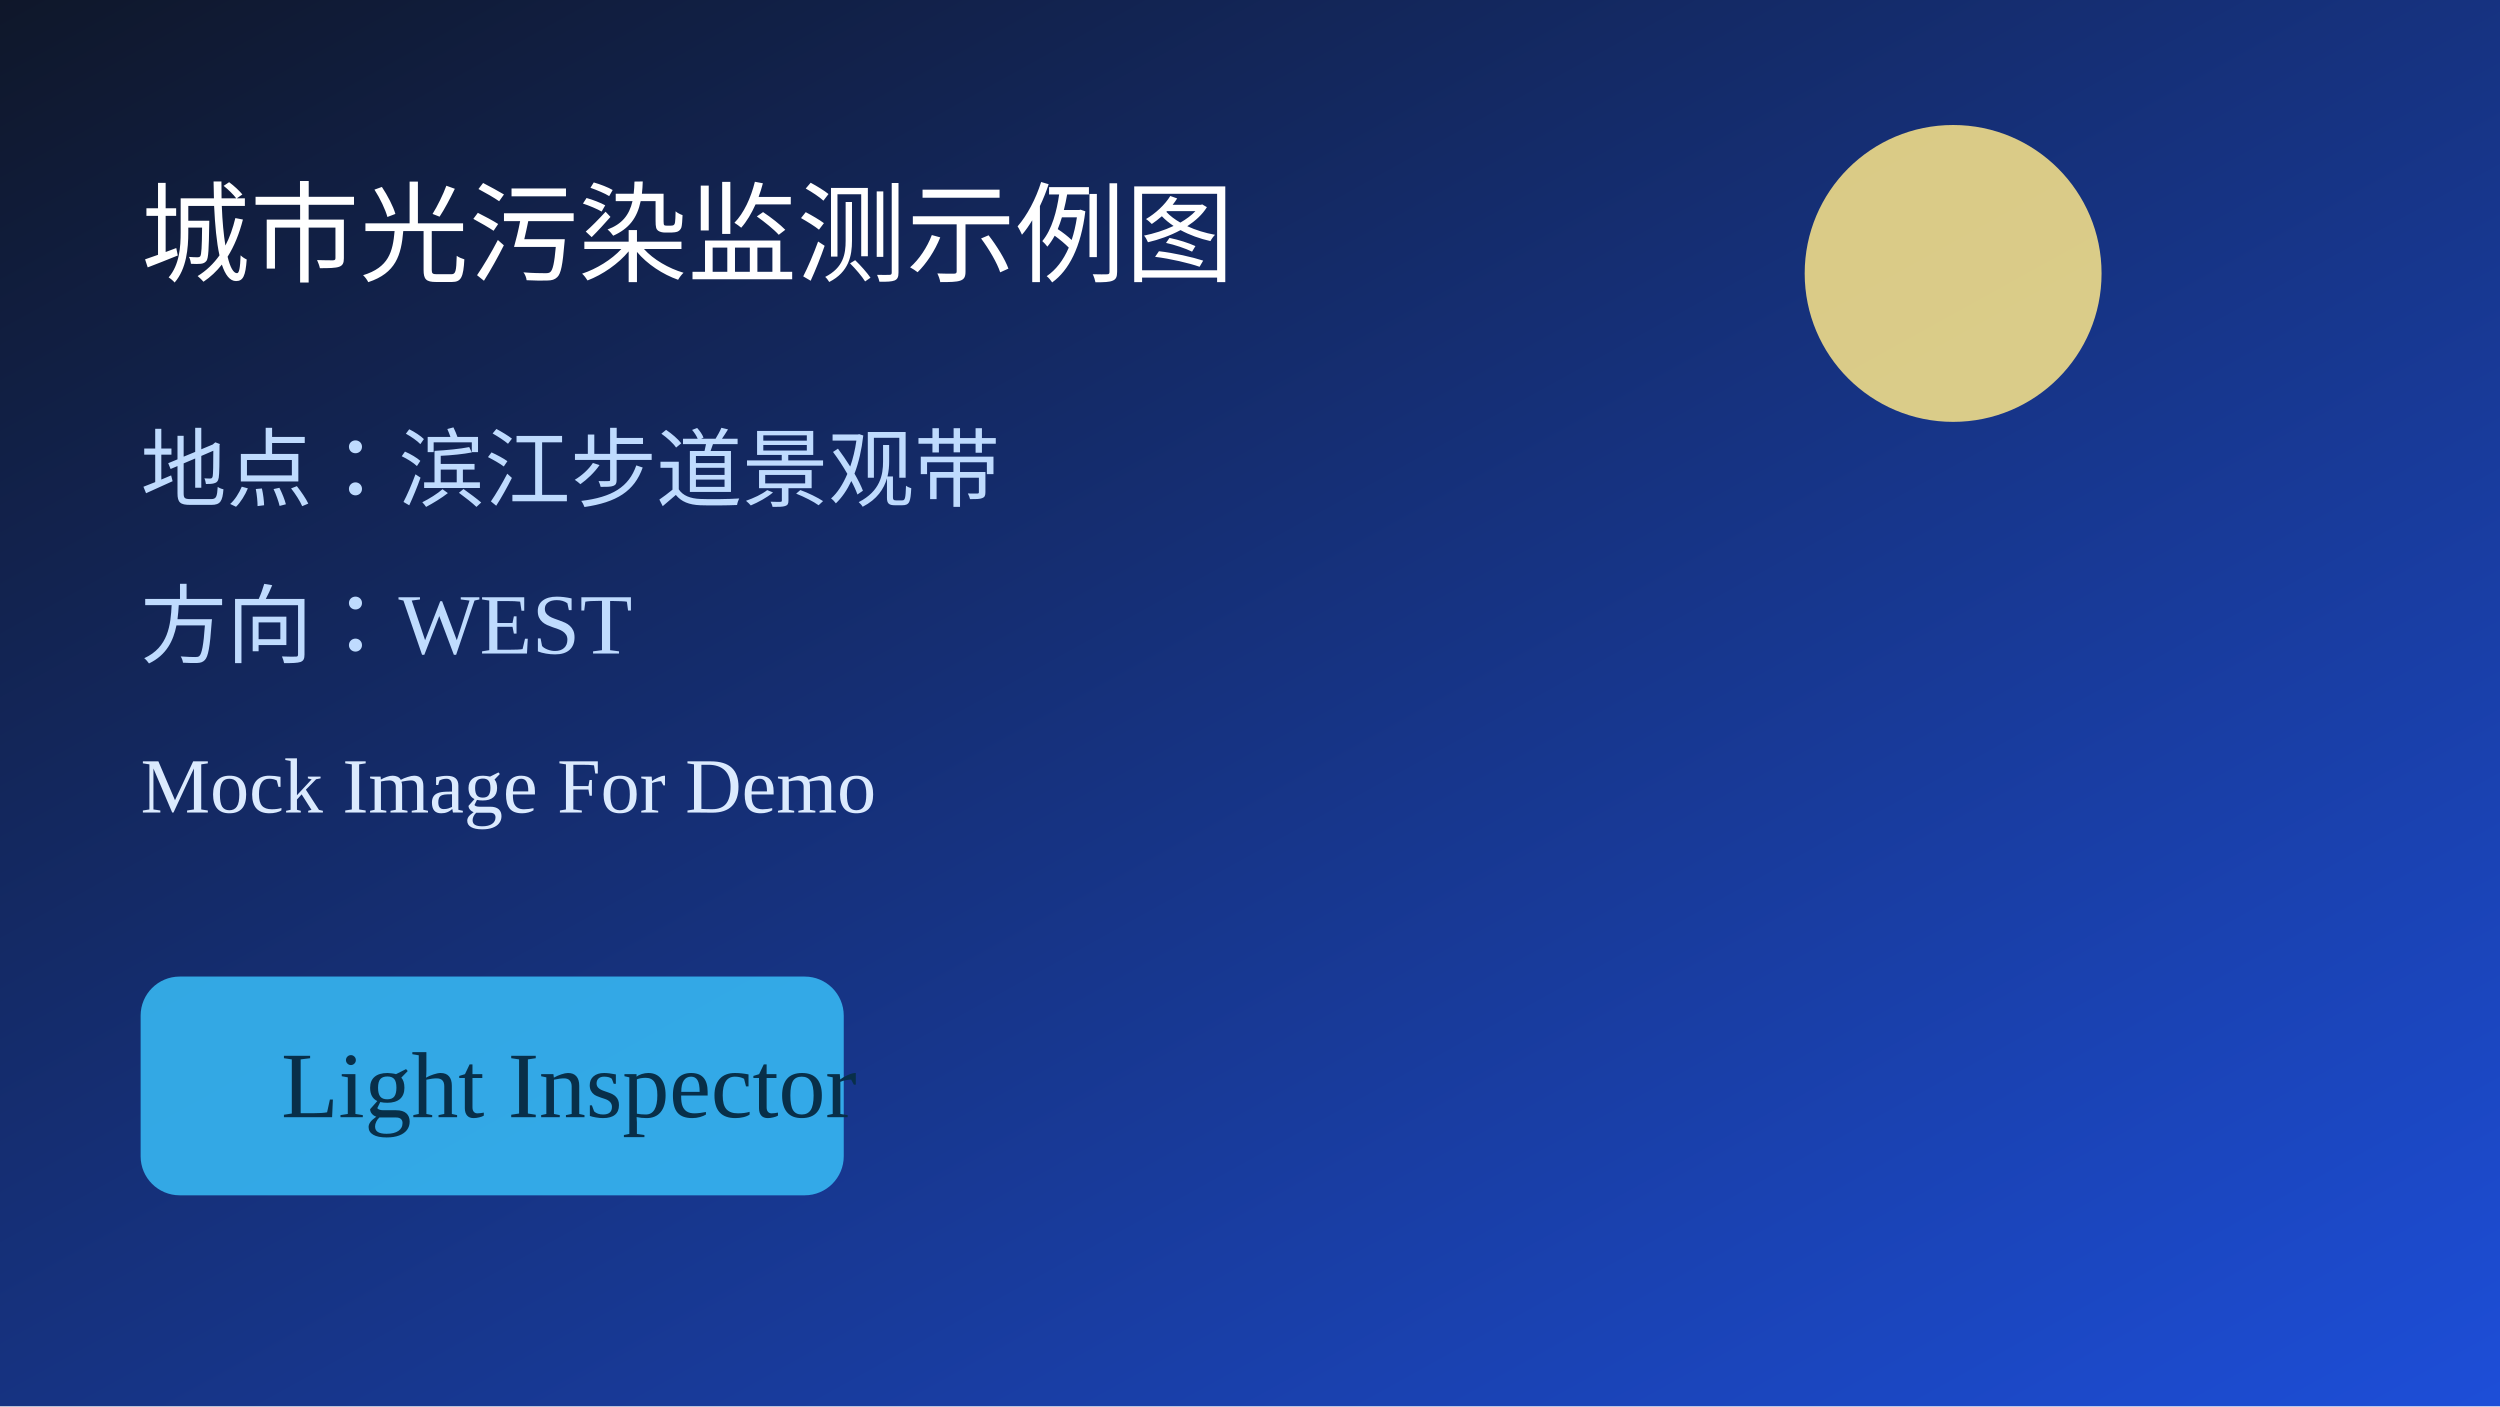
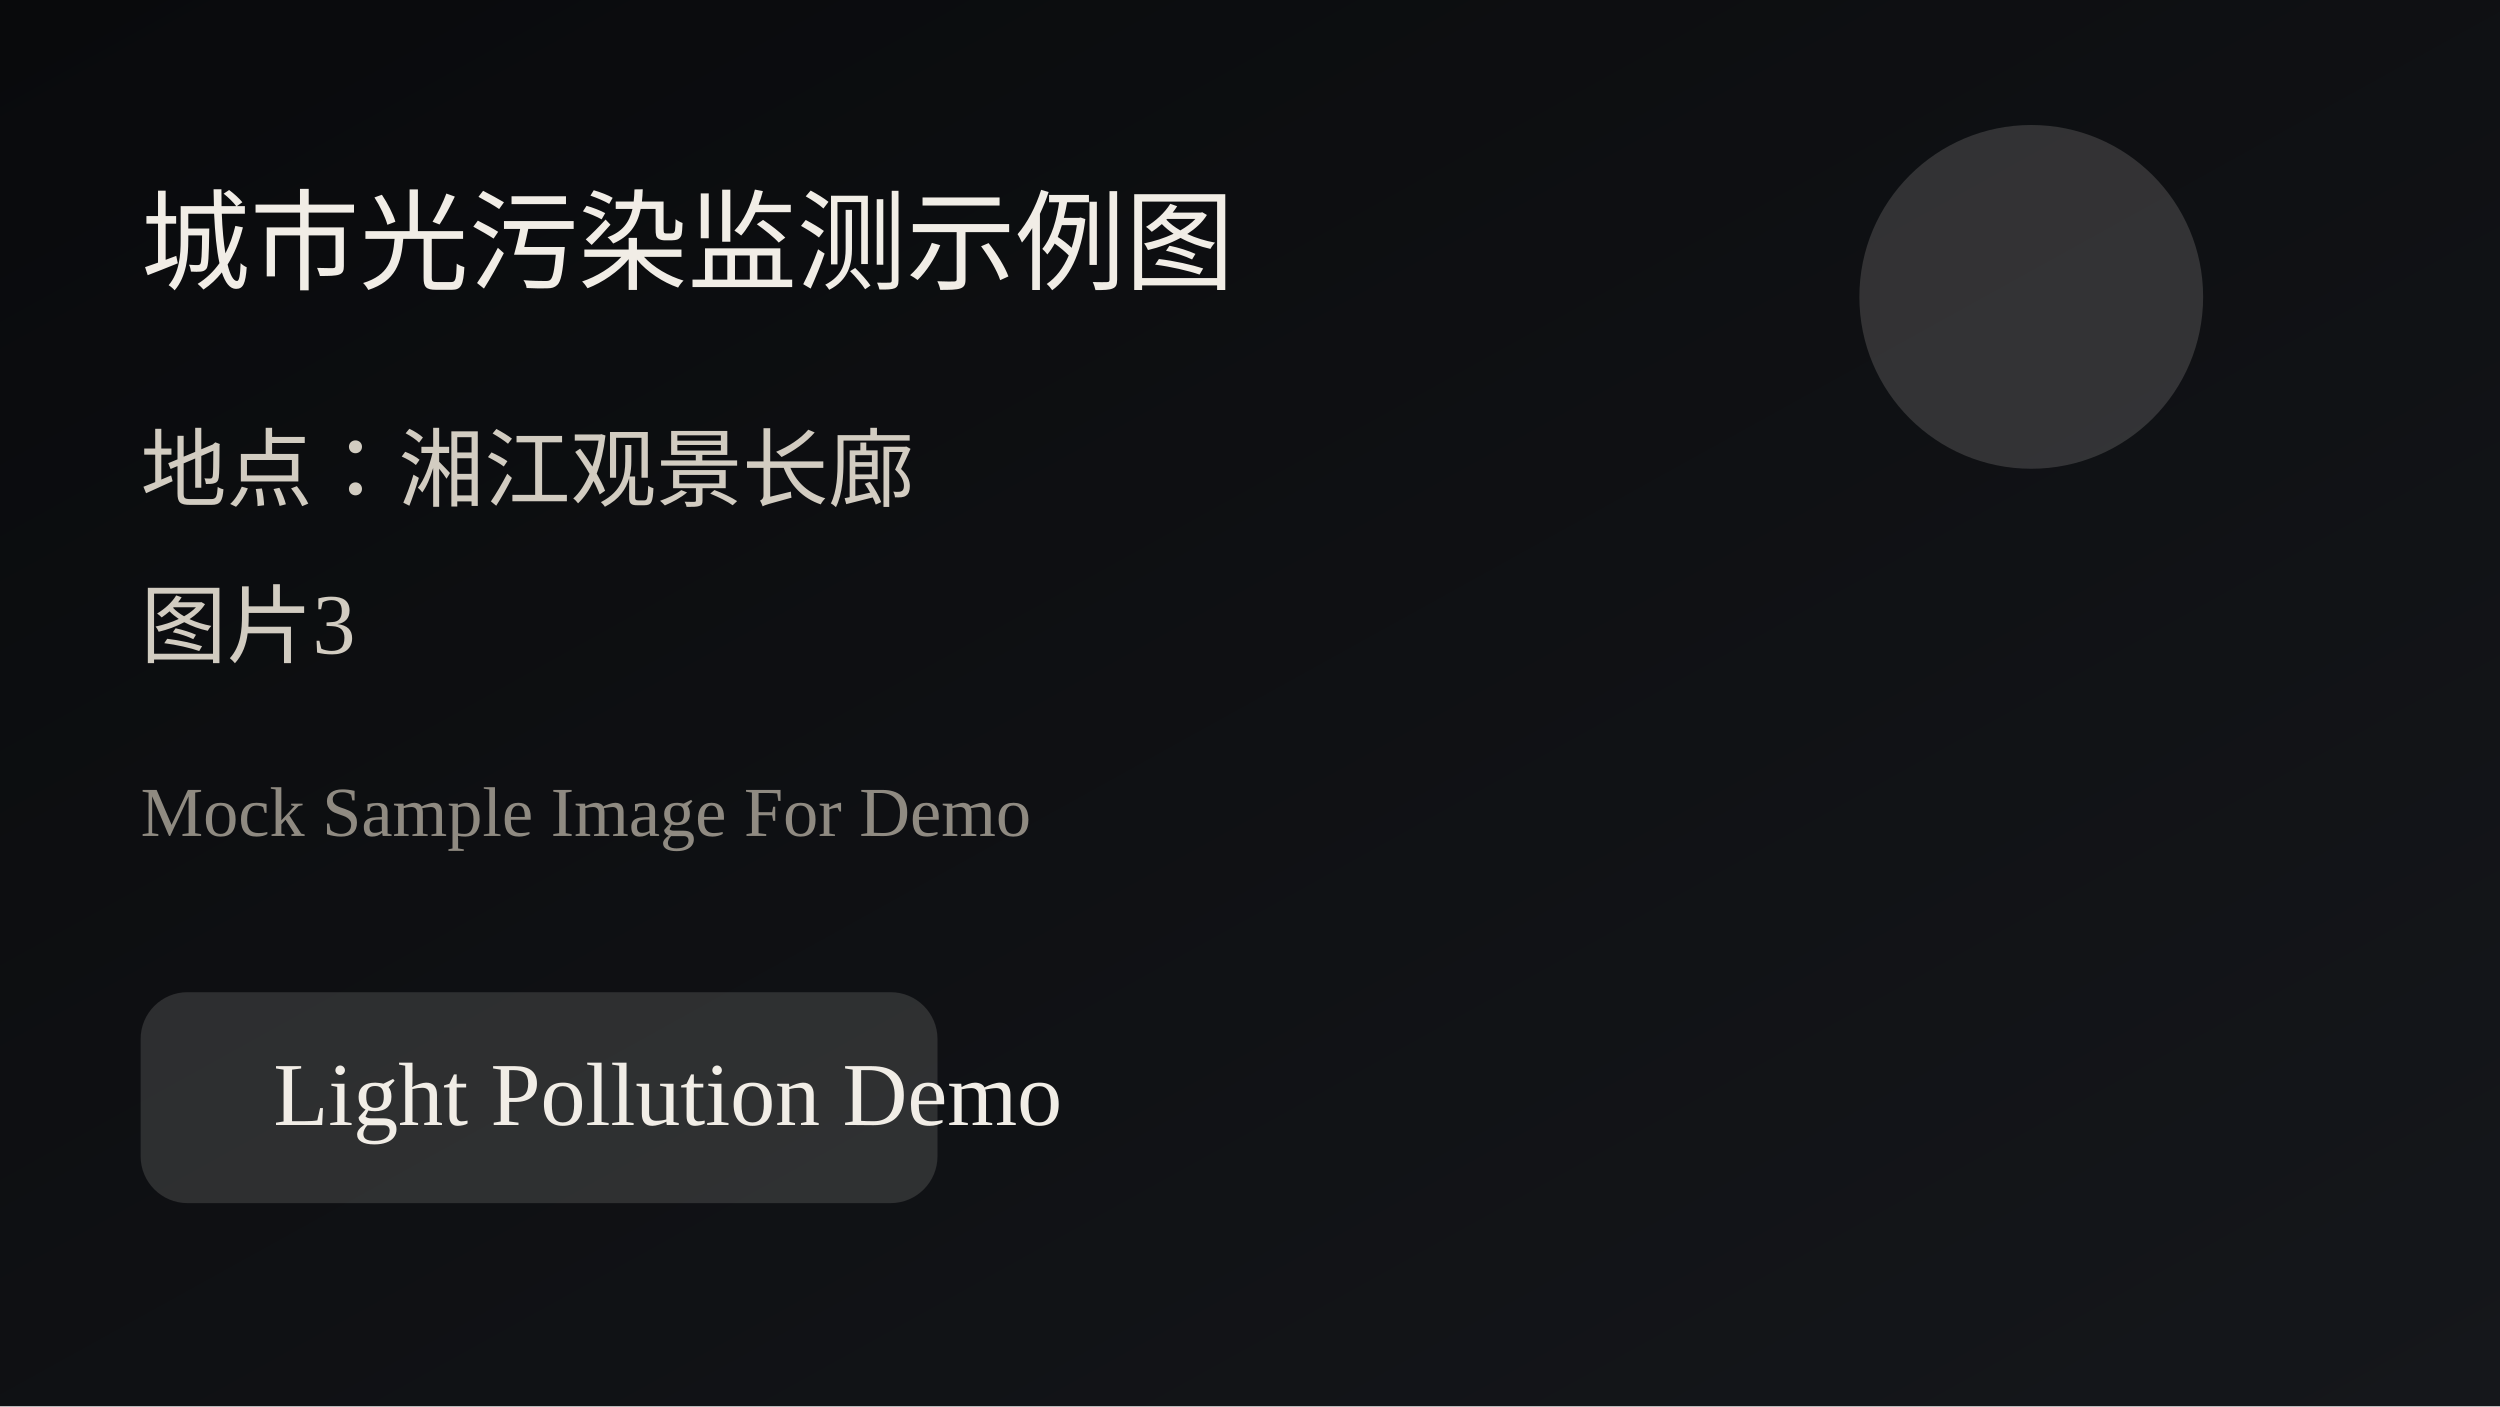
<svg xmlns="http://www.w3.org/2000/svg" width="640" height="360">
  <defs>
    <linearGradient id="bg" x1="0" x2="1" y1="0" y2="1">
-       <stop offset="0%" stop-color="#0f172a" />
-       <stop offset="100%" stop-color="#1d4ed8" />
+       <stop offset="0%" stop-color="#090a0c" />
+       <stop offset="100%" stop-color="#15171b" />
    </linearGradient>
  </defs>
  <rect width="100%" height="100%" fill="url(#bg)" />
-   <circle cx="500" cy="70" r="38" fill="#fde68a" opacity="0.85" />
-   <text x="36" y="70" font-size="28" fill="#ffffff">城市光污染监测示例图</text>
-   <text x="36" y="128" font-size="22" fill="#bfdbfe">地点：滨江步道景观带</text>
-   <text x="36" y="168" font-size="22" fill="#bfdbfe">方向：WEST</text>
-   <text x="36" y="208" font-size="20" fill="#dbeafe">Mock Image For Demo</text>
-   <rect x="36" y="250" width="180" height="56" rx="10" fill="#38bdf8" opacity="0.85" />
-   <text x="72" y="286" font-size="24" fill="#082f49">Light Inspector</text>
+   <circle cx="520" cy="76" r="44" fill="#f1ede6" opacity="0.16" />
+   <text x="36" y="72" font-size="28" fill="#f1ede6">城市光污染监测示例图</text>
+   <text x="36" y="128" font-size="22" fill="#d2ccc1">地点：湘江观景长廊</text>
+   <text x="36" y="168" font-size="22" fill="#d2ccc1">图片3</text>
+   <text x="36" y="214" font-size="18" fill="#8f8a81">Mock Sample Image For Demo</text>
+   <rect x="36" y="254" width="204" height="54" rx="12" fill="#f1ede6" opacity="0.14" />
+   <text x="70" y="288" font-size="23" fill="#f1ede6">Light Pollution Demo</text>
</svg>
